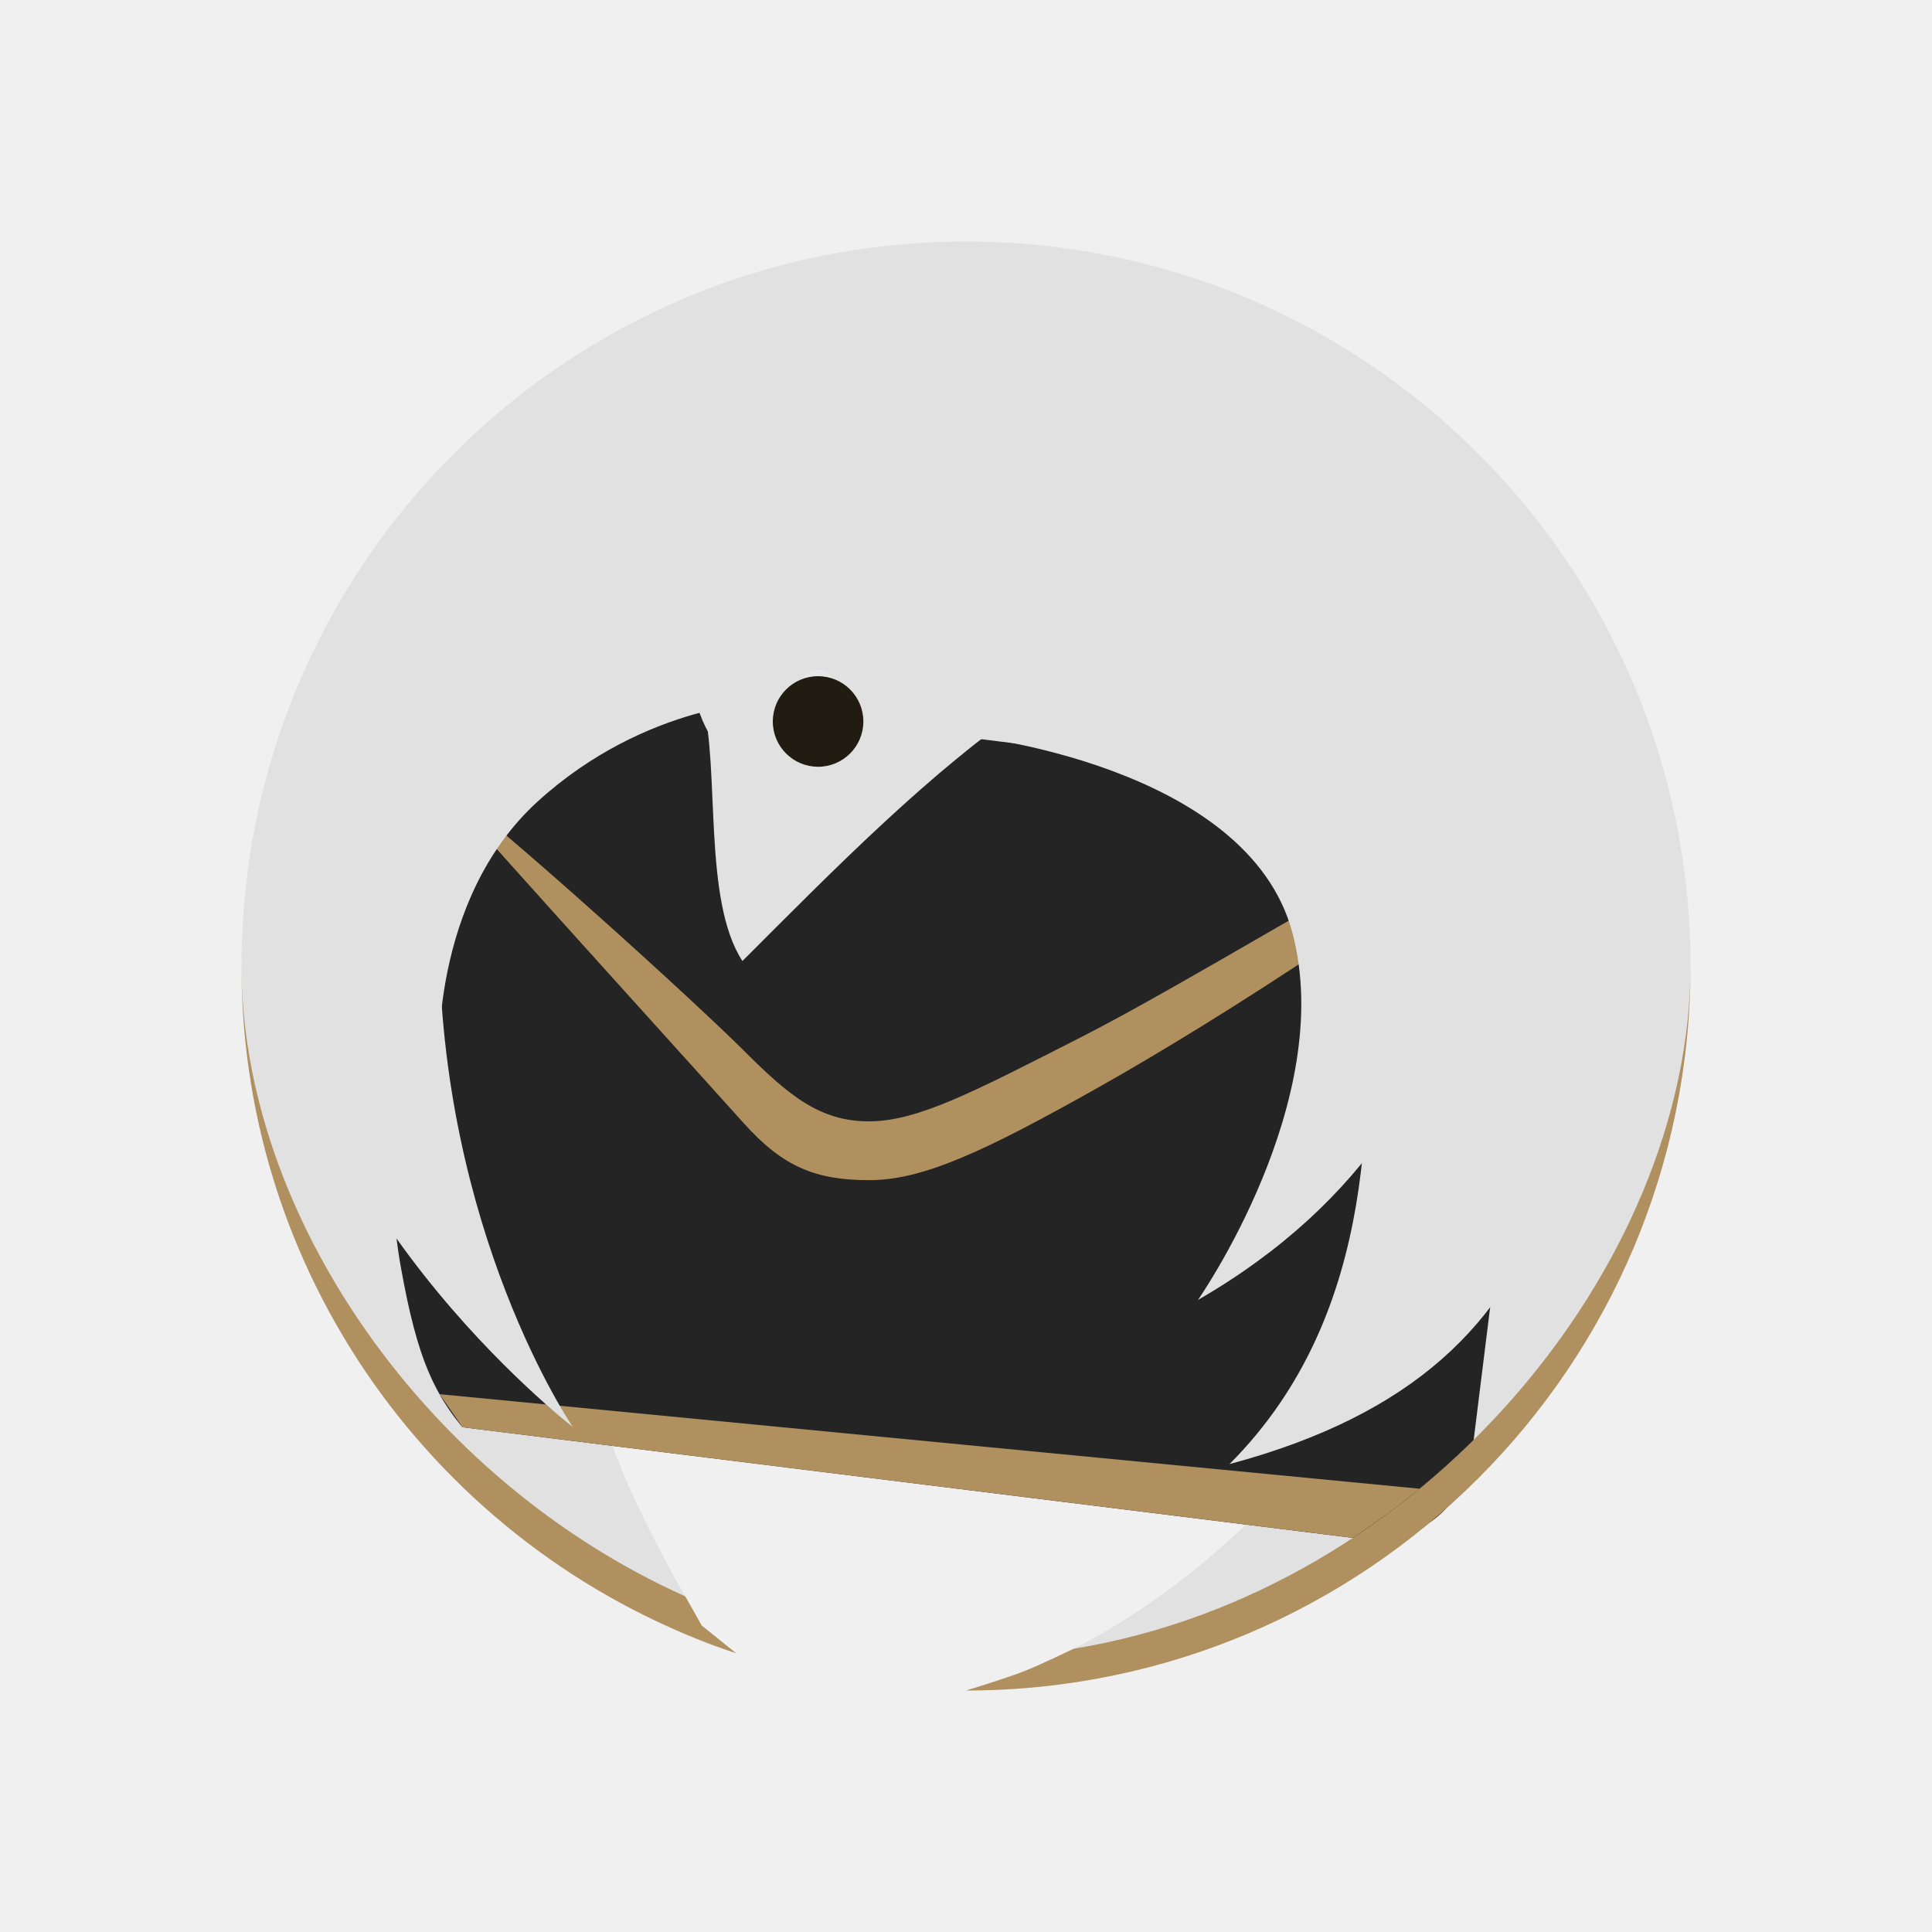
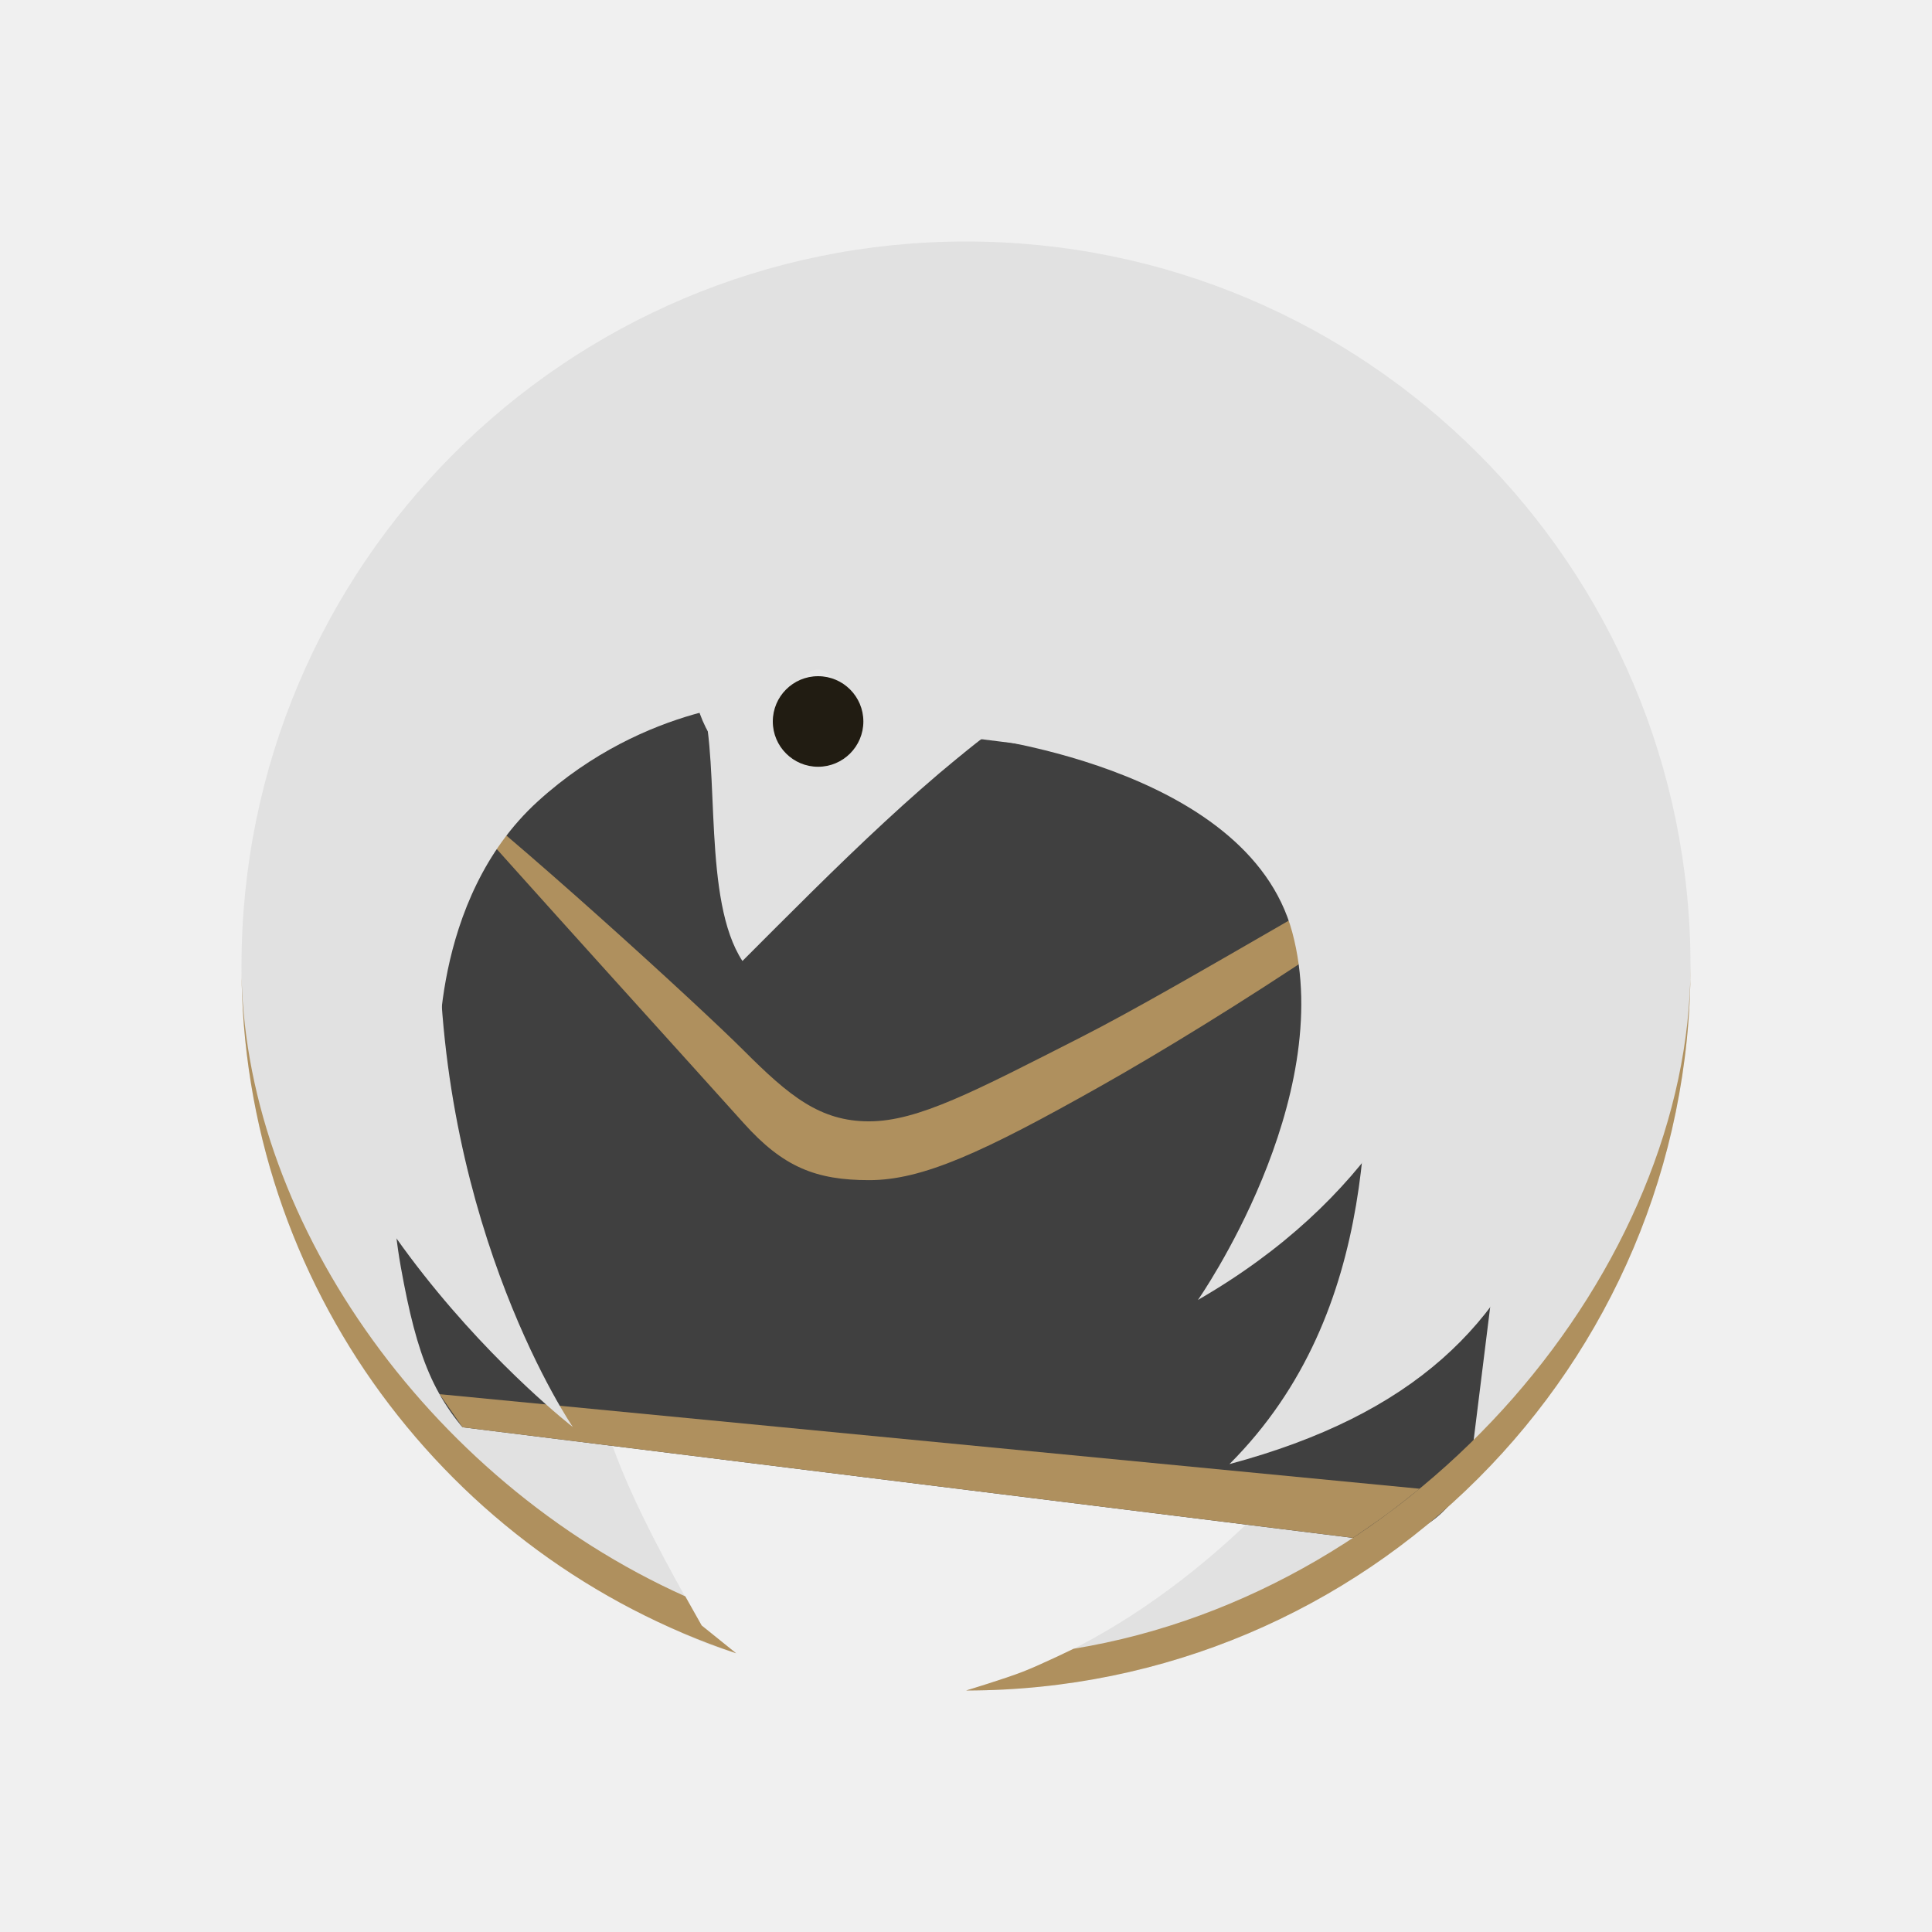
<svg xmlns="http://www.w3.org/2000/svg" width="32" height="32" x="0" y="0" version="1.1" xml:space="preserve" id="svg16">
  <defs id="defs20">
  </defs>
  <g id="thunderbird">
    <rect style="opacity:0.001;fill:#bac8df;fill-opacity:1" width="32" height="32" x="0" y="0" id="rect9" />
    <path style="fill:#e1e1e1;fill-opacity:1;stroke:none;stroke-width:0.055;stroke-linecap:round;stroke-linejoin:round;stroke-miterlimit:4;stroke-dasharray:none;stroke-opacity:1" d="m 28,16 c 0,6.627 -5.373,12 -12,12 5.18,-1.388 8.727,-7.636 9.273,-10.364 -1.604,1.203 -10.141,4.624 -14.226,4.624 -1.149,0 -1.988,0.23 0.585,4.687 C 10.181,26.559 8.33,25.239 8.02,24.962 5.553,22.764 4,19.564 4,16 4,9.373 9.373,4 16,4 22.627,4 28,9.373 28,16" id="path4135" />
-     <rect style="fill:#242424;fill-opacity:1;stroke:none;stroke-width:0.055;stroke-linecap:round;stroke-linejoin:round;stroke-miterlimit:4;stroke-dasharray:none;stroke-opacity:1" id="rect4137" width="18.553" height="12.369" x="8.61" y="10.146" rx="1.636" ry="1.636" transform="rotate(7.08255)" />
+     <rect style="fill:#404040;fill-opacity:1;stroke:none;stroke-width:0.055;stroke-linecap:round;stroke-linejoin:round;stroke-miterlimit:4;stroke-dasharray:none;stroke-opacity:1" id="rect4137" width="18.553" height="12.369" x="8.61" y="10.146" rx="1.636" ry="1.636" transform="rotate(7.08255)" />
    <path style="color:#000000;font-style:normal;font-variant:normal;font-weight:normal;font-stretch:normal;font-size:medium;line-height:normal;font-family:sans-serif;text-indent:0;text-align:start;text-decoration:none;text-decoration-line:none;text-decoration-style:solid;text-decoration-color:#000000;letter-spacing:normal;word-spacing:normal;text-transform:none;writing-mode:lr-tb;direction:ltr;baseline-shift:baseline;text-anchor:start;white-space:normal;clip-rule:nonzero;display:inline;overflow:visible;visibility:visible;isolation:auto;mix-blend-mode:normal;color-interpolation:sRGB;color-interpolation-filters:linearRGB;solid-color:#000000;solid-opacity:1;fill:#af905e;fill-opacity:1;fill-rule:evenodd;stroke:none;stroke-width:1.091;stroke-linecap:butt;stroke-linejoin:miter;stroke-miterlimit:4;stroke-dasharray:none;stroke-dashoffset:0;stroke-opacity:1;color-rendering:auto;image-rendering:auto;shape-rendering:auto;text-rendering:auto;enable-background:accumulate" d="m 25.785,12.771 c -3.012,1.58 -6.144,3.526 -7.893,4.415 -1.749,0.889 -2.687,1.387 -3.499,1.387 -0.812,0 -1.323,-0.422 -2.072,-1.171 -0.749,-0.749 -3.888,-3.617 -5.232,-4.618 1.5,1.701 4.575,5.088 5.229,5.819 0.655,0.73 1.198,0.944 2.079,0.944 0.881,0 1.882,-0.457 3.831,-1.556 1.949,-1.099 5.51,-3.36 7.558,-5.22 z" id="path4139" />
    <path style="fill:#e1e1e1;fill-opacity:1;fill-rule:evenodd;stroke:none;stroke-width:0.545px;stroke-linecap:butt;stroke-linejoin:miter;stroke-opacity:1" d="m 16,12.182 c 0,0 4.659,0.478 5.405,3.263 0.746,2.786 -1.563,6.086 -1.563,6.086 5.656,-3.266 4.787,-9 4.34,-10.986" id="path4153" />
    <path style="fill:#e1e1e1;fill-opacity:1;fill-rule:evenodd;stroke:none;stroke-width:0.545px;stroke-linecap:butt;stroke-linejoin:miter;stroke-opacity:1" d="m 22.034,10.375 c 0,0 0.608,3.596 0.608,5.661 0,2.065 0.276,5.659 -2.278,8.214 6.121,-1.64 6,-6.06 6,-12.614 z" id="path4155" />
    <path style="fill:#af905e;fill-opacity:1;fill-rule:evenodd;stroke:none;stroke-width:0.545px;stroke-linecap:butt;stroke-linejoin:miter;stroke-opacity:1" d="m 7.281,23.092 16.232,1.566 c 0,0 -0.351,0.282 -0.535,0.417 -0.184,0.136 -0.568,0.397 -0.568,0.397 L 7.661,23.64 Z" id="path4229" />
    <path style="fill:#e1e1e1;fill-opacity:1;fill-rule:evenodd;stroke:none;stroke-width:0.545px;stroke-linecap:butt;stroke-linejoin:miter;stroke-opacity:1" d="m 9.488,23.636 c 0,0 -4.942,-3.818 -4.942,-8.727 0,-4.909 1.636,-4.364 1.636,-4.364 l 3.273,1.091 c 0,0 -2.182,-1.135 -2.182,3.818 0,4.953 2.215,8.182 2.215,8.182 z" id="path4166" />
    <path style="fill:#e1e1e1;fill-opacity:1;fill-rule:evenodd;stroke:none;stroke-width:0.545px;stroke-linecap:butt;stroke-linejoin:miter;stroke-opacity:1" d="M 12.187,27.378 C 10.673,26.972 7.338,24.998 5.702,22.164 4.066,19.33 4.545,14.909 4.545,14.909 l 2.727,-0.554 c 0,0 -1.174,3.624 -0.633,6.632 0.541,3.008 1.104,2.783 5.548,6.392 z" id="path4170" />
    <ellipse style="fill:#e1e1e1;fill-opacity:1;stroke:none;stroke-width:0.545;stroke-linecap:round;stroke-linejoin:round;stroke-miterlimit:4;stroke-dasharray:none;stroke-opacity:1" id="path4174" cx="6.965" cy="16.405" rx="2.87" ry="2.431" transform="rotate(-30)" />
    <path style="fill:#e1e1e1;fill-opacity:1;fill-rule:evenodd;stroke:none;stroke-width:0.545px;stroke-linecap:butt;stroke-linejoin:miter;stroke-opacity:1" d="m 11.636,11.636 c 0.292,1.091 0,3.273 0.661,4.281 1.521,-1.521 3.157,-3.19 4.794,-4.281 z" id="path4176" />
    <path style="fill:#e1e1e1;fill-opacity:1;fill-rule:evenodd;stroke:none;stroke-width:0.545px;stroke-linecap:butt;stroke-linejoin:miter;stroke-opacity:1" d="m 7.273,17.636 c 0,0 -0.164,-2.727 1.636,-4.364 1.8,-1.636 3.818,-1.653 3.818,-1.653 L 6.472,9.131 Z" id="path4178" />
    <circle style="fill:#e6e6e6;fill-opacity:1;stroke:none;stroke-width:0.545;stroke-linecap:round;stroke-linejoin:round;stroke-miterlimit:4;stroke-dasharray:none;stroke-opacity:1" id="path4180" cx="13.544" cy="11.364" r="0.273" />
    <path style="fill:#ffffff;fill-opacity:0;stroke:none;stroke-width:0.545;stroke-linecap:round;stroke-linejoin:round;stroke-miterlimit:4;stroke-dasharray:none;stroke-opacity:1" d="M 28,16 C 28,10.545 22.627,4.545 16,4.545 9.373,4.545 4,10.545 4,16 4,9.373 9.373,4 16,4 22.627,4 28,9.373 28,16 Z" id="path4188-9" />
    <path style="fill:#af905e;fill-opacity:1;stroke:none;stroke-width:0.545;stroke-linecap:round;stroke-linejoin:round;stroke-miterlimit:4;stroke-dasharray:none;stroke-opacity:1" d="m 16,28 c 6.627,0 12,-5.373 12,-12 0,4.956 -4.436,10.363 -10.219,11.309 0,0 -0.54,0.263 -0.837,0.379 C 16.647,27.804 16,28 16,28 Z M 11.351,26.441 C 7.032,24.503 4,20.098 4,16 c 0,5.297 3.432,9.793 8.194,11.384 l -0.572,-0.461 z" id="path4188-9-2" />
    <path d="m 14.3,11.95 c 0,0.414 -0.336,0.75 -0.75,0.75 C 13.136,12.7 12.8,12.364 12.8,11.95 12.8,11.536 13.136,11.2 13.55,11.2 c 0.414,0 0.75,0.336 0.75,0.75 z" id="path72-3-3-3" style="color:#e5e9ef;fill:#211c12;fill-opacity:1;stroke-width:0.009" class="ColorScheme-Text" />
  </g>
  <g id="22-22-thunderbird">
    <rect style="opacity:0.001;fill:#bac8df;fill-opacity:1" width="22" height="22" x="32" y="10" id="rect2" />
    <path style="fill:#e1e1e1;fill-opacity:1;stroke:none;stroke-width:0.036;stroke-linecap:round;stroke-linejoin:round;stroke-miterlimit:4;stroke-dasharray:none;stroke-opacity:1" d="m 51,21 c 0,4.418 -3.582,8 -8,8 3.453,-0.925 5.818,-5.091 6.182,-6.909 -1.069,0.802 -6.761,3.083 -9.484,3.083 -0.766,0 -1.326,0.154 0.39,3.125 -0.967,-0.259 -2.201,-1.139 -2.408,-1.324 C 36.036,25.51 35,23.376 35,21 c 0,-4.418 3.582,-8 8,-8 4.418,0 8,3.582 8,8" id="path4135-3" />
-     <rect style="fill:#242424;fill-opacity:1;stroke:none;stroke-width:0.036;stroke-linecap:round;stroke-linejoin:round;stroke-miterlimit:4;stroke-dasharray:none;stroke-opacity:1" id="rect4137-6" width="12.369" height="8.246" x="39.101" y="13.032" rx="1.091" ry="1.091" transform="rotate(7.08255)" />
+     <rect style="fill:#404040;fill-opacity:1;stroke:none;stroke-width:0.036;stroke-linecap:round;stroke-linejoin:round;stroke-miterlimit:4;stroke-dasharray:none;stroke-opacity:1" id="rect4137-6" width="12.369" height="8.246" x="39.101" y="13.032" rx="1.091" ry="1.091" transform="rotate(7.08255)" />
    <path style="color:#000000;font-style:normal;font-variant:normal;font-weight:normal;font-stretch:normal;font-size:medium;line-height:normal;font-family:sans-serif;text-indent:0;text-align:start;text-decoration:none;text-decoration-line:none;text-decoration-style:solid;text-decoration-color:#000000;letter-spacing:normal;word-spacing:normal;text-transform:none;writing-mode:lr-tb;direction:ltr;baseline-shift:baseline;text-anchor:start;white-space:normal;clip-rule:nonzero;display:inline;overflow:visible;visibility:visible;isolation:auto;mix-blend-mode:normal;color-interpolation:sRGB;color-interpolation-filters:linearRGB;solid-color:#000000;solid-opacity:1;fill:#af905e;fill-opacity:1;fill-rule:evenodd;stroke:none;stroke-width:0.727;stroke-linecap:butt;stroke-linejoin:miter;stroke-miterlimit:4;stroke-dasharray:none;stroke-dashoffset:0;stroke-opacity:1;color-rendering:auto;image-rendering:auto;shape-rendering:auto;text-rendering:auto;enable-background:accumulate" d="m 49.523,18.847 c -2.008,1.053 -4.096,2.351 -5.262,2.943 -1.166,0.593 -1.791,0.925 -2.333,0.925 -0.542,0 -0.882,-0.281 -1.381,-0.781 -0.5,-0.5 -2.592,-2.411 -3.488,-3.078 1,1.134 3.05,3.392 3.486,3.879 0.437,0.487 0.799,0.629 1.386,0.629 0.587,0 1.254,-0.305 2.554,-1.037 1.299,-0.733 3.674,-2.24 5.038,-3.48 z" id="path4139-7" />
    <path style="fill:#e1e1e1;fill-opacity:1;fill-rule:evenodd;stroke:none;stroke-width:0.364px;stroke-linecap:butt;stroke-linejoin:miter;stroke-opacity:1" d="m 43,18.455 c 0,0 3.106,0.318 3.603,2.176 0.498,1.857 -1.042,4.057 -1.042,4.057 3.771,-2.177 3.191,-6 2.893,-7.324" id="path4153-5" />
    <path style="fill:#e1e1e1;fill-opacity:1;fill-rule:evenodd;stroke:none;stroke-width:0.364px;stroke-linecap:butt;stroke-linejoin:miter;stroke-opacity:1" d="m 47.023,17.25 c 0,0 0.405,2.398 0.405,3.774 0,1.377 0.184,3.773 -1.519,5.476 4.081,-1.093 4,-4.04 4,-8.409 z" id="path4155-3" />
    <path style="fill:#af905e;fill-opacity:1;fill-rule:evenodd;stroke:none;stroke-width:0.364px;stroke-linecap:butt;stroke-linejoin:miter;stroke-opacity:1" d="m 37.187,25.728 10.821,1.044 c 0,0 -0.234,0.188 -0.357,0.278 -0.123,0.091 -0.379,0.265 -0.379,0.265 l -9.832,-1.222 z" id="path4229-5" />
    <path style="fill:#e1e1e1;fill-opacity:1;fill-rule:evenodd;stroke:none;stroke-width:0.364px;stroke-linecap:butt;stroke-linejoin:miter;stroke-opacity:1" d="m 38.658,26.091 c 0,0 -3.295,-2.545 -3.295,-5.818 0,-3.273 1.091,-2.909 1.091,-2.909 l 2.182,0.727 c 0,0 -1.455,-0.757 -1.455,2.545 0,3.302 1.477,5.455 1.477,5.455 z" id="path4166-6" />
    <path style="fill:#e1e1e1;fill-opacity:1;fill-rule:evenodd;stroke:none;stroke-width:0.364px;stroke-linecap:butt;stroke-linejoin:miter;stroke-opacity:1" d="m 40.458,28.585 c -1.01,-0.271 -3.233,-1.587 -4.324,-3.476 -1.091,-1.889 -0.771,-4.837 -0.771,-4.837 l 1.818,-0.37 c 0,0 -0.783,2.416 -0.422,4.421 0.361,2.005 0.736,1.856 3.698,4.261 z" id="path4170-2" />
    <ellipse style="fill:#e1e1e1;fill-opacity:1;stroke:none;stroke-width:0.364;stroke-linecap:round;stroke-linejoin:round;stroke-miterlimit:4;stroke-dasharray:none;stroke-opacity:1" id="path4174-9" cx="27.478" cy="36.052" rx="1.913" ry="1.621" transform="rotate(-30)" />
    <path style="fill:#e1e1e1;fill-opacity:1;fill-rule:evenodd;stroke:none;stroke-width:0.364px;stroke-linecap:butt;stroke-linejoin:miter;stroke-opacity:1" d="m 40.091,18.091 c 0.195,0.727 0,2.182 0.441,2.854 1.014,-1.014 2.105,-2.127 3.196,-2.854 z" id="path4176-1" />
    <path style="fill:#e1e1e1;fill-opacity:1;fill-rule:evenodd;stroke:none;stroke-width:0.364px;stroke-linecap:butt;stroke-linejoin:miter;stroke-opacity:1" d="m 37.182,22.091 c 0,0 -0.109,-1.818 1.091,-2.909 1.2,-1.091 2.545,-1.102 2.545,-1.102 l -4.17,-1.659 z" id="path4178-2" />
    <circle style="fill:#e6e6e6;fill-opacity:1;stroke:none;stroke-width:0.364;stroke-linecap:round;stroke-linejoin:round;stroke-miterlimit:4;stroke-dasharray:none;stroke-opacity:1" id="path4180-7" cx="41.363" cy="17.909" r="0.182" />
    <path style="fill:#ffffff;fill-opacity:0;stroke:none;stroke-width:0.364;stroke-linecap:round;stroke-linejoin:round;stroke-miterlimit:4;stroke-dasharray:none;stroke-opacity:1" d="m 51,21 c 0,-3.636 -3.582,-7.636 -8,-7.636 -4.418,0 -8,4 -8,7.636 0,-4.418 3.582,-8 8,-8 4.418,0 8,3.582 8,8 z" id="path4188-9-0" />
    <path style="fill:#af905e;fill-opacity:1;stroke:none;stroke-width:0.364;stroke-linecap:round;stroke-linejoin:round;stroke-miterlimit:4;stroke-dasharray:none;stroke-opacity:1" d="m 43,29 c 4.418,0 8,-3.582 8,-8 0,3.304 -2.957,6.909 -6.813,7.54 0,0 -0.36,0.175 -0.558,0.252 C 43.431,28.869 43,29 43,29 Z M 39.9,27.961 C 37.021,26.669 35,23.732 35,21 c 0,3.531 2.288,6.529 5.463,7.589 L 40.081,28.282 Z" id="path4188-9-2-9" />
    <path d="m 42,18.4 c 0,0.276 -0.224,0.5 -0.5,0.5 C 41.224,18.9 41,18.676 41,18.4 41,18.124 41.224,17.9 41.5,17.9 c 0.276,0 0.5,0.224 0.5,0.5 z" id="path72-3-3-3-3" style="color:#e5e9ef;fill:#221c11;fill-opacity:1;stroke-width:0.006" class="ColorScheme-Text" />
  </g>
</svg>
